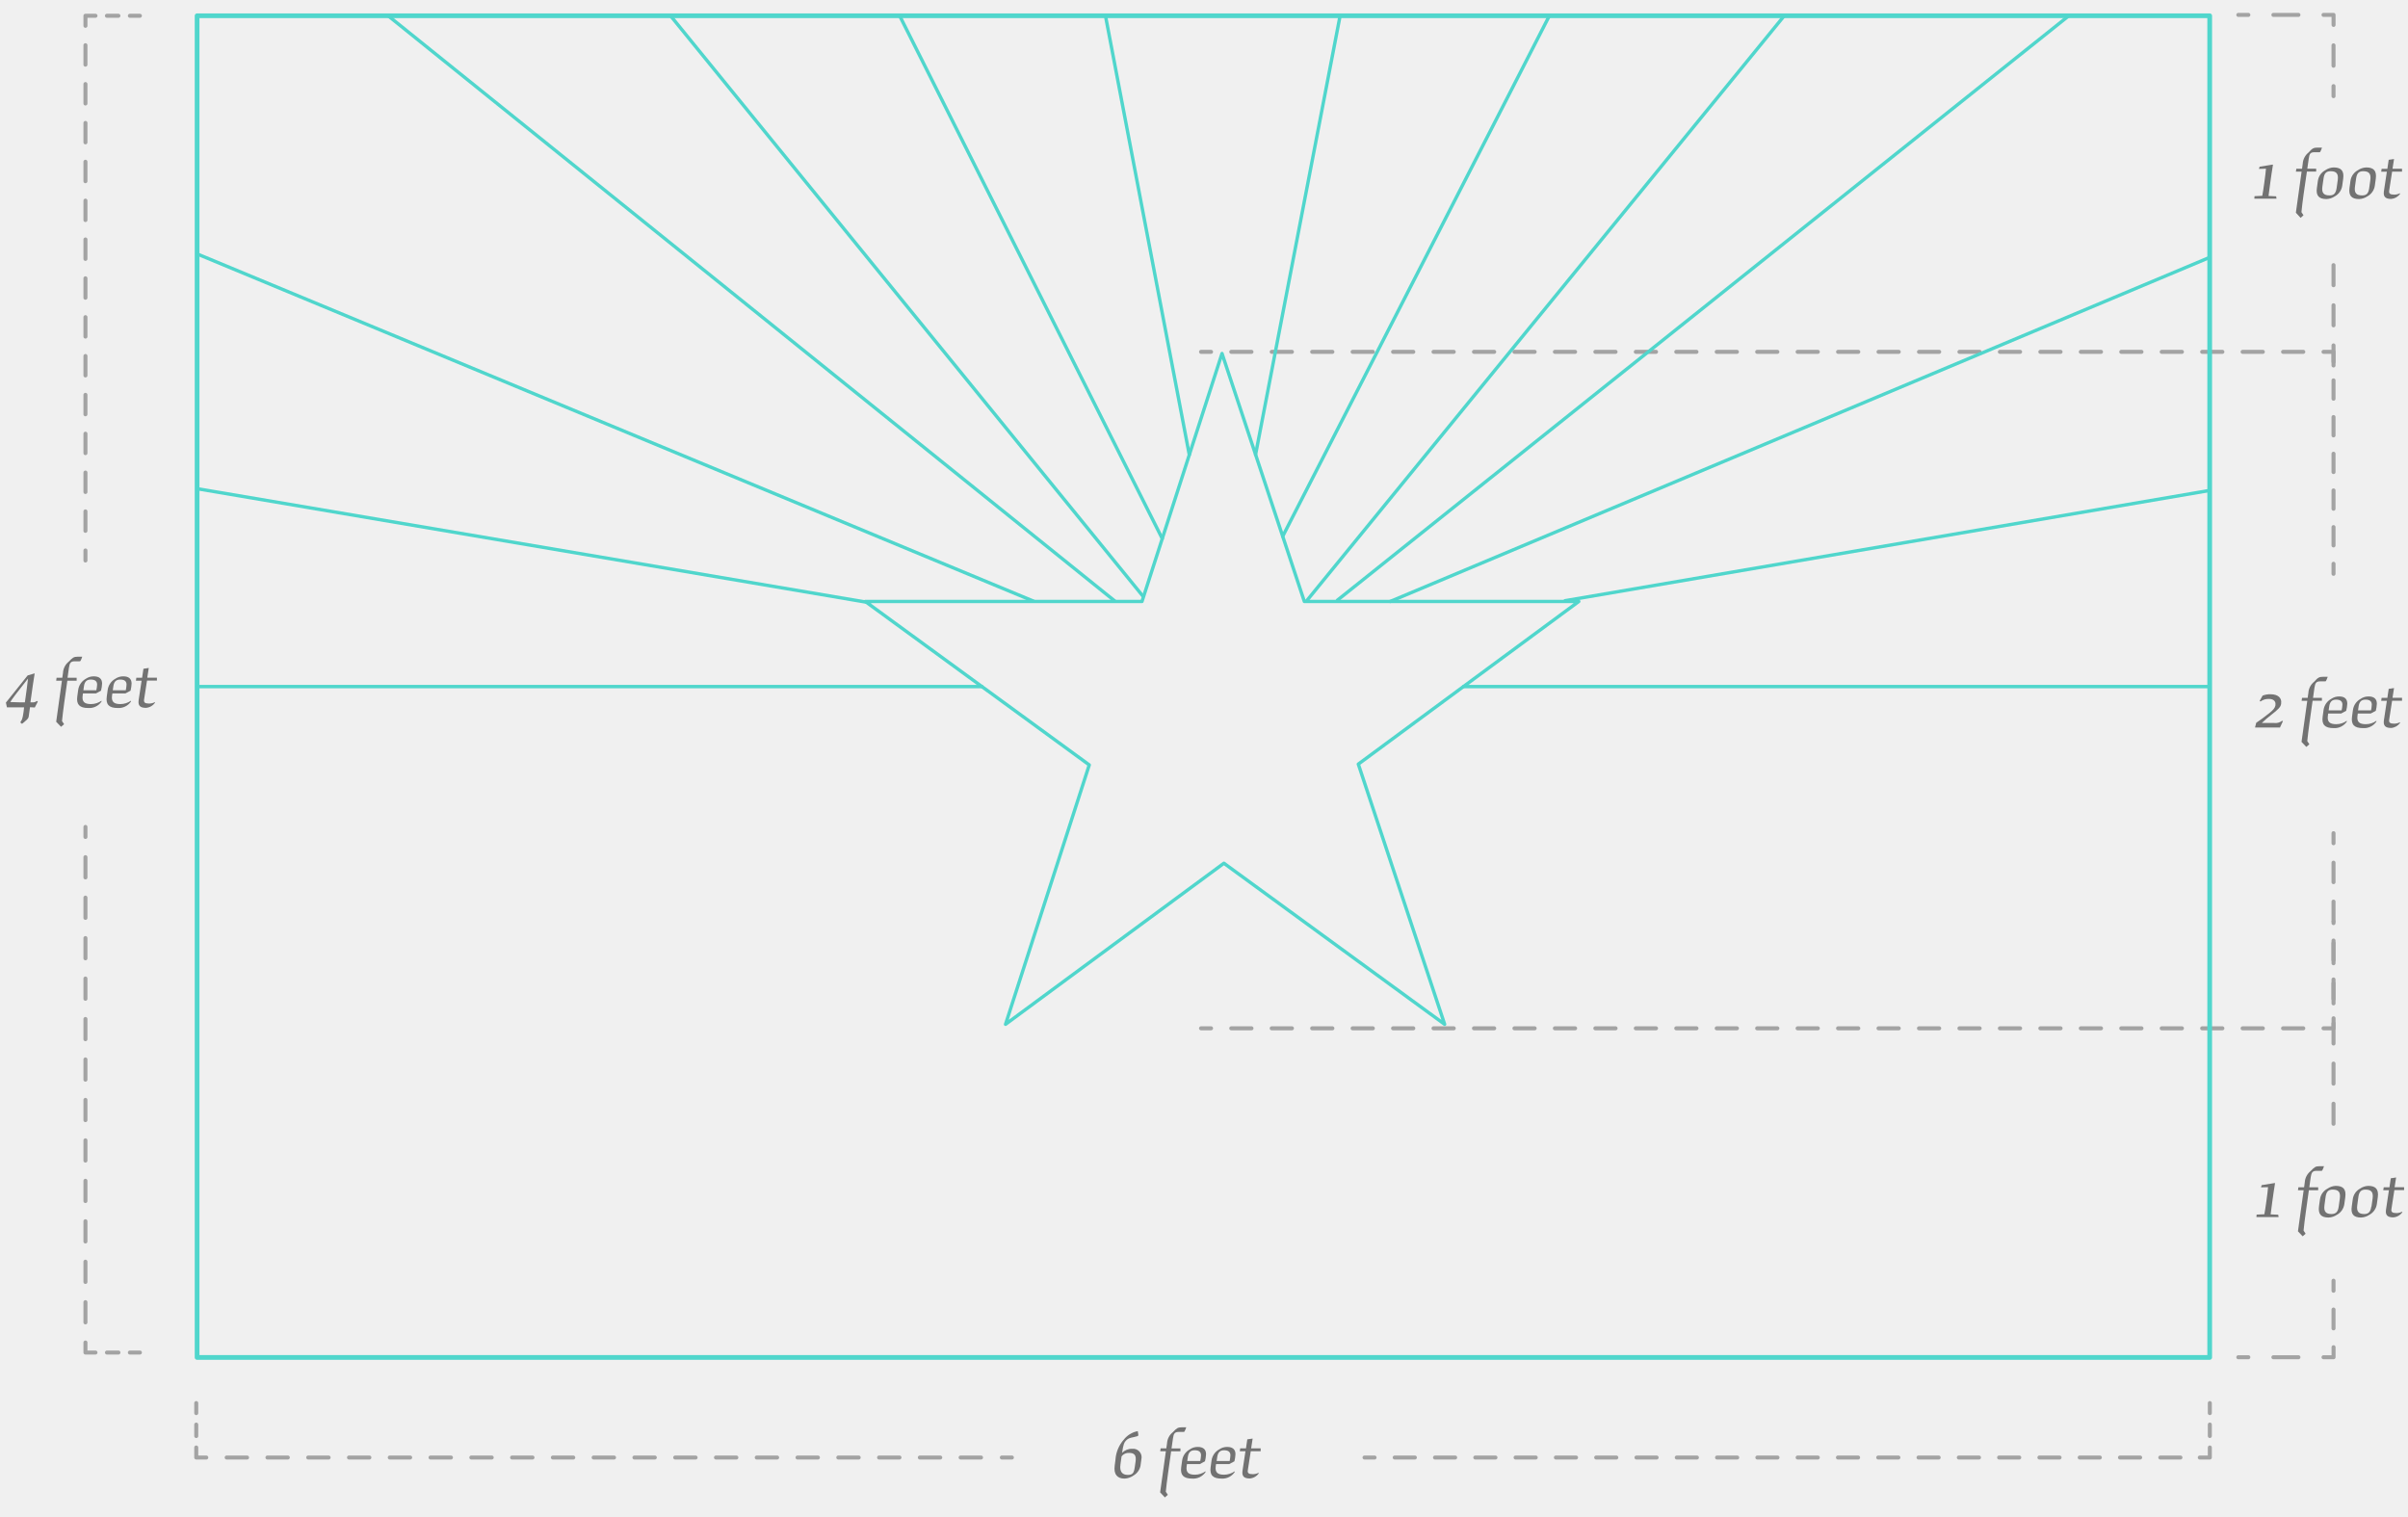
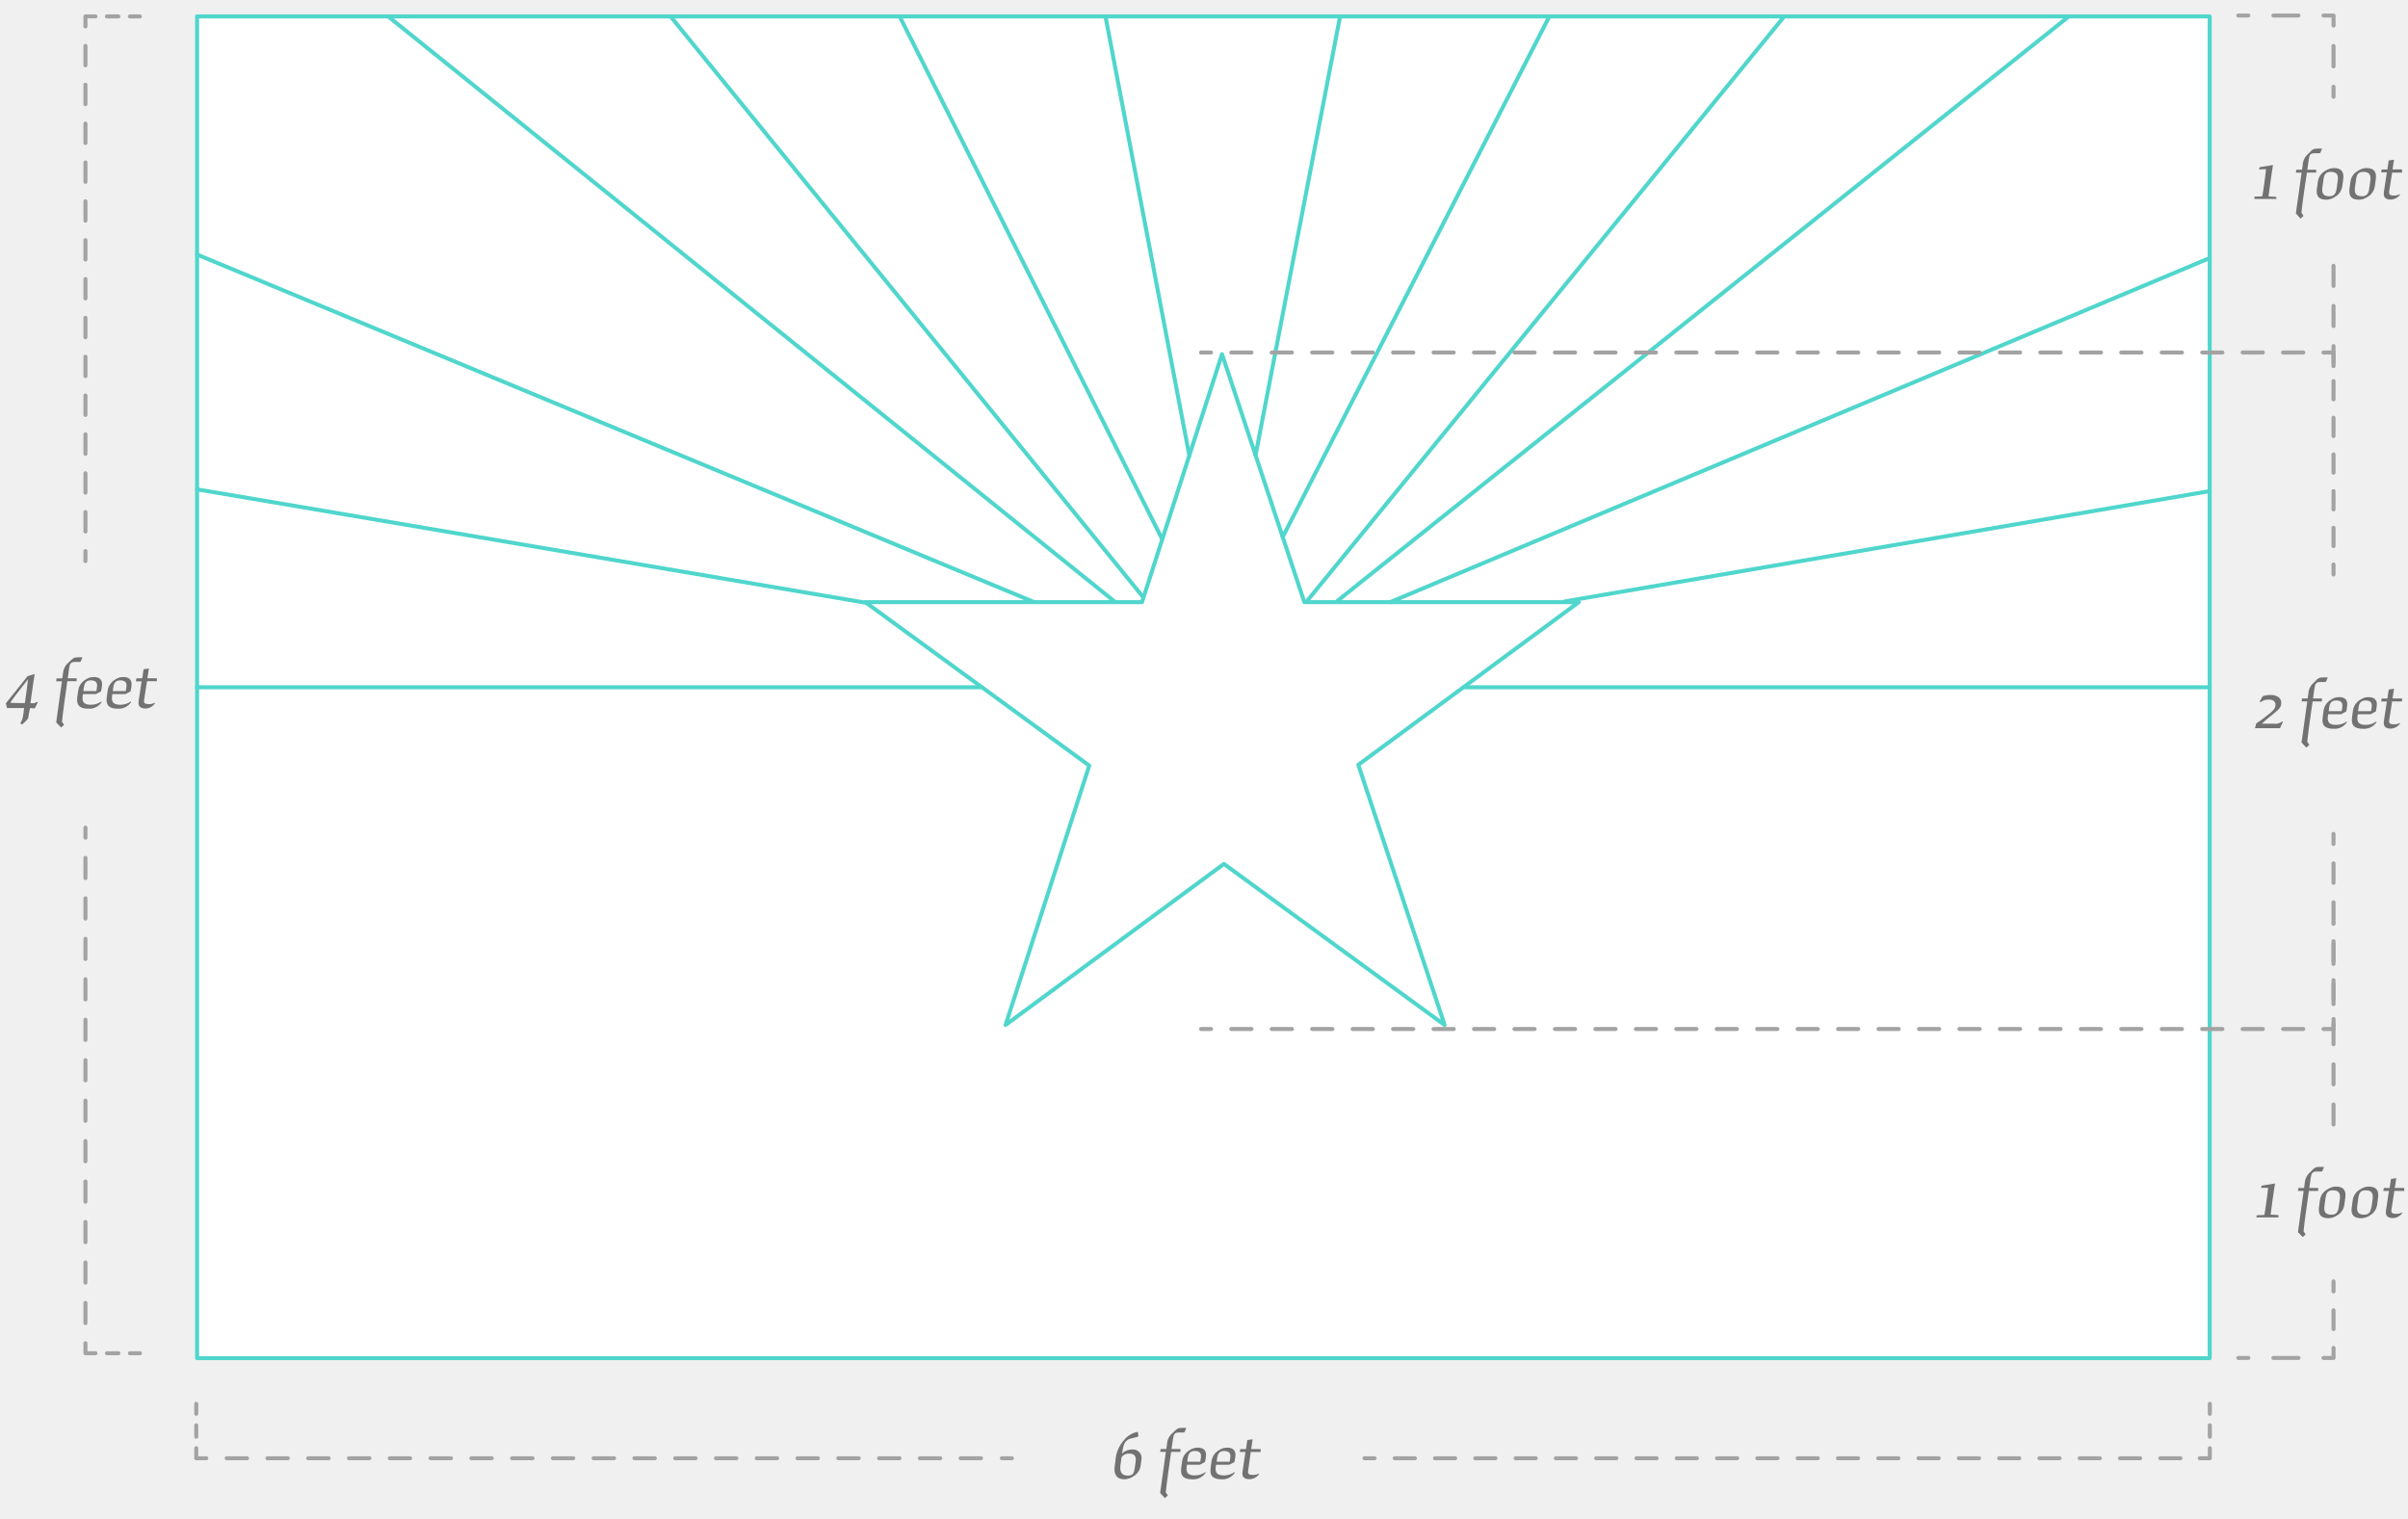
- <svg xmlns="http://www.w3.org/2000/svg" width="600" height="378" viewBox="0 0 600 378">
-   <line x1="21.29" y1="206.05" x2="21.29" y2="208.55" fill="none" stroke="#a3a3a3" stroke-linecap="round" stroke-linejoin="round" />
-   <line x1="21.29" y1="213.59" x2="21.29" y2="332" fill="none" stroke="#a3a3a3" stroke-linecap="round" stroke-linejoin="round" stroke-dasharray="5.04 5.04" />
-   <polyline points="21.29 334.52 21.29 337.02 23.79 337.02" fill="none" stroke="#a3a3a3" stroke-linecap="round" stroke-linejoin="round" />
-   <line x1="26.65" y1="337.02" x2="30.93" y2="337.02" fill="none" stroke="#a3a3a3" stroke-linecap="round" stroke-linejoin="round" stroke-dasharray="2.86 2.86" />
-   <line x1="32.36" y1="337.02" x2="34.86" y2="337.02" fill="none" stroke="#a3a3a3" stroke-linecap="round" stroke-linejoin="round" />
-   <line x1="34.86" y1="3.93" x2="32.36" y2="3.93" fill="none" stroke="#a3a3a3" stroke-linecap="round" stroke-linejoin="round" />
-   <line x1="29.5" y1="3.93" x2="25.22" y2="3.93" fill="none" stroke="#a3a3a3" stroke-linecap="round" stroke-linejoin="round" stroke-dasharray="2.86 2.86" />
-   <polyline points="23.79 3.93 21.29 3.93 21.29 6.43" fill="none" stroke="#a3a3a3" stroke-linecap="round" stroke-linejoin="round" />
-   <line x1="21.29" y1="11.27" x2="21.29" y2="134.73" fill="none" stroke="#a3a3a3" stroke-linecap="round" stroke-linejoin="round" stroke-dasharray="4.84 4.84" />
-   <line x1="21.29" y1="137.16" x2="21.29" y2="139.66" fill="none" stroke="#a3a3a3" stroke-linecap="round" stroke-linejoin="round" />
-   <line x1="340" y1="363.18" x2="342.5" y2="363.18" fill="none" stroke="#a3a3a3" stroke-linecap="round" stroke-linejoin="round" />
-   <line x1="347.52" y1="363.18" x2="545.62" y2="363.18" fill="none" stroke="#a3a3a3" stroke-linecap="round" stroke-linejoin="round" stroke-dasharray="5.02 5.02" />
-   <polyline points="548.12 363.18 550.62 363.18 550.62 360.68" fill="none" stroke="#a3a3a3" stroke-linecap="round" stroke-linejoin="round" />
-   <line x1="550.62" y1="357.82" x2="550.62" y2="353.54" fill="none" stroke="#a3a3a3" stroke-linecap="round" stroke-linejoin="round" stroke-dasharray="2.86 2.86" />
-   <line x1="550.62" y1="352.11" x2="550.62" y2="349.61" fill="none" stroke="#a3a3a3" stroke-linecap="round" stroke-linejoin="round" />
-   <line x1="581.44" y1="23.96" x2="581.44" y2="21.46" fill="none" stroke="#a3a3a3" stroke-linecap="round" stroke-linejoin="round" />
-   <line x1="581.44" y1="16.38" x2="581.44" y2="8.75" fill="none" stroke="#a3a3a3" stroke-linecap="round" stroke-linejoin="round" stroke-dasharray="5.08 5.08" />
-   <polyline points="581.45 6.21 581.45 3.71 578.95 3.71" fill="none" stroke="#a3a3a3" stroke-linecap="round" stroke-linejoin="round" />
-   <line x1="572.7" y1="3.71" x2="563.34" y2="3.71" fill="none" stroke="#a3a3a3" stroke-linecap="round" stroke-linejoin="round" stroke-dasharray="6.24 6.24" />
-   <line x1="560.22" y1="3.71" x2="557.72" y2="3.71" fill="none" stroke="#a3a3a3" stroke-linecap="round" stroke-linejoin="round" />
-   <line x1="581.44" y1="142.98" x2="581.44" y2="140.48" fill="none" stroke="#a3a3a3" stroke-linecap="round" stroke-linejoin="round" />
-   <line x1="581.44" y1="135.91" x2="581.44" y2="92.46" fill="none" stroke="#a3a3a3" stroke-linecap="round" stroke-linejoin="round" stroke-dasharray="4.57 4.57" />
-   <polyline points="581.45 90.17 581.45 87.67 578.95 87.67" fill="none" stroke="#a3a3a3" stroke-linecap="round" stroke-linejoin="round" />
-   <line x1="573.91" y1="87.67" x2="304.28" y2="87.67" fill="none" stroke="#a3a3a3" stroke-linecap="round" stroke-linejoin="round" stroke-dasharray="5.04 5.04" />
-   <line x1="301.76" y1="87.67" x2="299.26" y2="87.67" fill="none" stroke="#a3a3a3" stroke-linecap="round" stroke-linejoin="round" />
-   <line x1="581.44" y1="207.61" x2="581.44" y2="210.11" fill="none" stroke="#a3a3a3" stroke-linecap="round" stroke-linejoin="round" />
-   <line x1="581.44" y1="214.96" x2="581.44" y2="251.31" fill="none" stroke="#a3a3a3" stroke-linecap="round" stroke-linejoin="round" stroke-dasharray="4.85 4.85" />
-   <polyline points="581.45 253.73 581.45 256.23 578.95 256.23" fill="none" stroke="#a3a3a3" stroke-linecap="round" stroke-linejoin="round" />
-   <line x1="573.91" y1="256.23" x2="304.28" y2="256.23" fill="none" stroke="#a3a3a3" stroke-linecap="round" stroke-linejoin="round" stroke-dasharray="5.04 5.04" />
-   <line x1="301.76" y1="256.23" x2="299.26" y2="256.23" fill="none" stroke="#a3a3a3" stroke-linecap="round" stroke-linejoin="round" />
-   <line x1="581.44" y1="319.12" x2="581.44" y2="321.62" fill="none" stroke="#a3a3a3" stroke-linecap="round" stroke-linejoin="round" />
-   <line x1="581.44" y1="326.31" x2="581.44" y2="333.35" fill="none" stroke="#a3a3a3" stroke-linecap="round" stroke-linejoin="round" stroke-dasharray="4.69 4.69" />
-   <polyline points="581.45 335.69 581.45 338.19 578.95 338.19" fill="none" stroke="#a3a3a3" stroke-linecap="round" stroke-linejoin="round" />
-   <line x1="572.7" y1="338.19" x2="563.34" y2="338.19" fill="none" stroke="#a3a3a3" stroke-linecap="round" stroke-linejoin="round" stroke-dasharray="6.24 6.24" />
-   <line x1="560.22" y1="338.19" x2="557.72" y2="338.19" fill="none" stroke="#a3a3a3" stroke-linecap="round" stroke-linejoin="round" />
-   <line x1="48.9" y1="349.61" x2="48.9" y2="352.11" fill="none" stroke="#a3a3a3" stroke-linecap="round" stroke-linejoin="round" />
-   <line x1="48.9" y1="354.97" x2="48.9" y2="359.25" fill="none" stroke="#a3a3a3" stroke-linecap="round" stroke-linejoin="round" stroke-dasharray="2.86 2.86" />
-   <polyline points="48.9 360.68 48.9 363.18 51.4 363.18" fill="none" stroke="#a3a3a3" stroke-linecap="round" stroke-linejoin="round" />
-   <line x1="56.48" y1="363.18" x2="247.09" y2="363.18" fill="none" stroke="#a3a3a3" stroke-linecap="round" stroke-linejoin="round" stroke-dasharray="5.08 5.08" />
-   <line x1="249.63" y1="363.18" x2="252.13" y2="363.18" fill="none" stroke="#a3a3a3" stroke-linecap="round" stroke-linejoin="round" />
-   <path d="M5.48,180.36,5.05,180c.41-.6.57-.8.82-2.6L6,176.26H4.65c-1.07,0-2.25,0-2.92,0l0,0-.26-1.19v0l5.42-6.77,0,0,1.7-.5.05,0c-.16.88-.32,1.91-.44,2.81L7.58,175H8a1.52,1.52,0,0,0,1.19-.34l.23.16-.75,1.47,0,0c-.37,0-.76-.05-1.19-.07l-.23,1.63c-.12.9-.1,1-.51,1.43A12.78,12.78,0,0,1,5.48,180.36ZM6.2,175l.48-3.45c.12-.88.23-1.84.3-2.47-2.81,3.57-4,5.12-4.42,5.85.65,0,1.38.07,2.16.07Z" fill="#727272" />
-   <path d="M15.21,181.1,14,179.85l1.43-10.24H14l.1-.73h1.42l.18-1.25a3.82,3.82,0,0,1,1.45-2.78c.9-.95,1.22-1.22,2.21-1.22h1.13l0,0-.23.62c-.18.46-.25.53-.43.53s-.74,0-1.2,0c-1,0-1.27.39-1.45,1.59l-.35,2.51H19.1v.73H16.78L16,175.14c-.23,1.6-.42,3.29-.55,4.53l.52.78v0Z" fill="#727272" />
-   <path d="M22,176.42c-2.18,0-3-.87-2.75-2.83l.23-1.66a3.78,3.78,0,0,1,1.91-2.8,3.43,3.43,0,0,1,2-.6c1.36,0,2.05.64,2.05,1.8a8.88,8.88,0,0,1-.27,1.77l-1.27.69H20.67l-.07.5c-.23,1.62.5,2.15,2.09,2.15a4.51,4.51,0,0,0,2.61-.84h0v.21A3.68,3.68,0,0,1,22,176.42ZM20.78,172H24a8,8,0,0,0,.2-1.41c0-.83-.5-1.26-1.58-1.26s-1.55.58-1.71,1.7Z" fill="#727272" />
-   <path d="M29.34,176.42c-2.18,0-3-.87-2.74-2.83l.23-1.66a3.75,3.75,0,0,1,1.91-2.8,3.4,3.4,0,0,1,2-.6c1.36,0,2.05.64,2.05,1.8a8.75,8.75,0,0,1-.26,1.77l-1.28.69H28l-.08.5c-.22,1.62.5,2.15,2.09,2.15a4.55,4.55,0,0,0,2.62-.84h0v.21A3.71,3.71,0,0,1,29.34,176.42ZM28.1,172h3.24a8.91,8.91,0,0,0,.19-1.41c0-.83-.49-1.26-1.57-1.26s-1.56.58-1.72,1.7Z" fill="#727272" />
-   <path d="M36.36,176.38c-1.41,0-2-.53-1.82-1.87l.74-4.9H33.87l.1-.73h1.44l.33-2.24,1.33-.2,0,0-.37,2.42H39.1v.73H36.63l-.73,4.72c-.1.71.18,1,1.26,1a3.27,3.27,0,0,0,1.45-.36h0l0,.16A3,3,0,0,1,36.36,176.38Z" fill="#727272" />
-   <path d="M568.06,181.28H561.9l0-.07.28-1.11,0,0c1.06-.72,2.09-1.45,3.25-2.4,1-.78,1.45-1.35,1.54-1.95l0-.12c.12-.9-.51-1.47-1.56-1.47a3.3,3.3,0,0,0-2.17.64l-.2-.16.73-1.31,0,0a5.11,5.11,0,0,1,2-.34c1.84,0,2.82.94,2.62,2.25l0,.12c-.1.8-.65,1.36-2.61,2.88a22.66,22.66,0,0,0-2.2,1.91h3.06a2.64,2.64,0,0,0,2-.56l.19.12-.76,1.63Z" fill="#727272" />
-   <path d="M574.66,186.11l-1.19-1.25,1.43-10.24h-1.41l.11-.73H575l.18-1.25a3.82,3.82,0,0,1,1.45-2.78c.9-1,1.22-1.22,2.21-1.22H580l0,0-.23.61c-.18.46-.25.53-.43.53s-.74,0-1.2,0c-1,0-1.27.39-1.45,1.59l-.35,2.51h2.21v.73h-2.32l-.78,5.53c-.23,1.59-.42,3.29-.55,4.53l.52.78v0Z" fill="#727272" />
-   <path d="M581.47,181.43c-2.18,0-3-.87-2.74-2.83l.23-1.67a3.74,3.74,0,0,1,1.91-2.79,3.4,3.4,0,0,1,2-.6c1.36,0,2,.64,2,1.8a8.88,8.88,0,0,1-.27,1.77l-1.27.69h-3.22l-.07.5c-.23,1.62.5,2.15,2.09,2.15a4.5,4.5,0,0,0,2.62-.85h0v.22A3.68,3.68,0,0,1,581.47,181.43ZM580.23,177h3.23a8,8,0,0,0,.2-1.41c0-.84-.5-1.26-1.57-1.26s-1.56.58-1.72,1.7Z" fill="#727272" />
-   <path d="M588.79,181.43c-2.18,0-3-.87-2.74-2.83l.23-1.67a3.74,3.74,0,0,1,1.91-2.79,3.4,3.4,0,0,1,2-.6c1.36,0,2.05.64,2.05,1.8a8.75,8.75,0,0,1-.26,1.77l-1.28.69h-3.21l-.07.5c-.23,1.62.49,2.15,2.08,2.15a4.48,4.48,0,0,0,2.62-.85h0v.22A3.71,3.71,0,0,1,588.79,181.43ZM587.55,177h3.24a8.91,8.91,0,0,0,.19-1.41c0-.84-.49-1.26-1.57-1.26s-1.56.58-1.72,1.7Z" fill="#727272" />
-   <path d="M595.81,181.39c-1.41,0-2-.53-1.82-1.87l.74-4.9h-1.41l.11-.73h1.43l.33-2.24,1.33-.2,0,0-.38,2.42h2.37v.73h-2.47l-.73,4.72c-.1.71.18,1,1.26,1a3.27,3.27,0,0,0,1.45-.36h0l0,.16A3,3,0,0,1,595.81,181.39Z" fill="#727272" />
-   <path d="M562.28,302.65l1.93-.09c.21-1,.87-5.69.92-6.75l-1.75.05,0,0,.16-.55,3.26-.53.07.05c-.5,3-.92,6.42-1.1,7.76l1.89.09.09.53v.06h-5.52Z" fill="#727272" />
-   <path d="M573.76,308.06l-1.18-1.25L574,296.57h-1.42l.11-.73h1.42l.17-1.25a3.89,3.89,0,0,1,1.45-2.78c.9-.95,1.22-1.22,2.21-1.22h1.13l0,0-.23.62c-.17.46-.24.53-.42.53s-.74,0-1.2,0c-1,0-1.28.39-1.46,1.59l-.35,2.51h2.21v.73h-2.32l-.77,5.53c-.23,1.6-.43,3.29-.55,4.53l.51.78v0Z" fill="#727272" />
-   <path d="M577.83,300.55l.23-1.66a3.55,3.55,0,0,1,1.84-2.69,4,4,0,0,1,2.09-.71c1.91,0,2.65.88,2.38,2.85l-.23,1.66a3.61,3.61,0,0,1-1.84,2.69,4.06,4.06,0,0,1-2.08.69C578.31,303.38,577.56,302.51,577.83,300.55Zm4.9.12.28-2c.23-1.65-.35-2.25-1.77-2.25-1.09,0-1.59.53-1.77,1.81l-.28,2.05c-.23,1.62.35,2.23,1.77,2.23C582.06,302.48,582.55,301.94,582.73,300.67Z" fill="#727272" />
-   <path d="M586,300.55l.23-1.66A3.55,3.55,0,0,1,588,296.2a3.94,3.94,0,0,1,2.09-.71c1.9,0,2.65.88,2.38,2.85l-.23,1.66a3.61,3.61,0,0,1-1.84,2.69,4.06,4.06,0,0,1-2.08.69C586.43,303.38,585.68,302.51,586,300.55Zm4.9.12.28-2c.23-1.65-.35-2.25-1.77-2.25-1.09,0-1.59.53-1.77,1.81l-.28,2.05c-.23,1.62.35,2.23,1.77,2.23C590.18,302.48,590.67,301.94,590.85,300.67Z" fill="#727272" />
-   <path d="M596.33,303.34c-1.41,0-2-.53-1.82-1.87l.74-4.9h-1.41l.11-.73h1.43l.33-2.24,1.33-.2,0,0-.38,2.42h2.37v.73H596.6l-.73,4.72c-.1.71.18,1,1.26,1a3.27,3.27,0,0,0,1.45-.36h0l0,.16A3,3,0,0,1,596.33,303.34Z" fill="#727272" />
-   <path d="M561.76,48.88l1.93-.09c.21-1,.87-5.69.92-6.76l-1.75.06,0,0,.16-.55,3.26-.53.07.06c-.5,3-.92,6.42-1.1,7.76l1.89.09.09.53v.05h-5.52Z" fill="#727272" />
-   <path d="M573.24,54.29,572.06,53l1.43-10.24h-1.42l.11-.72h1.42l.17-1.26A3.85,3.85,0,0,1,575.22,38c.9-1,1.22-1.22,2.21-1.22h1.14v0l-.23.62c-.17.46-.24.53-.42.53s-.74,0-1.2,0c-1.05,0-1.28.38-1.45,1.59l-.36,2.51h2.21v.72h-2.31L574,48.33c-.23,1.59-.43,3.29-.55,4.53l.51.78h0Z" fill="#727272" />
-   <path d="M577.31,46.77l.23-1.66a3.56,3.56,0,0,1,1.84-2.69,4,4,0,0,1,2.09-.7c1.91,0,2.65.88,2.38,2.84l-.23,1.67a3.6,3.6,0,0,1-1.84,2.68,4,4,0,0,1-2.08.69C577.79,49.6,577,48.74,577.31,46.77Zm4.9.13.28-2c.23-1.64-.35-2.24-1.77-2.24-1.09,0-1.59.53-1.76,1.8l-.29,2c-.23,1.63.36,2.23,1.77,2.23C581.54,48.7,582,48.17,582.21,46.9Z" fill="#727272" />
-   <path d="M585.43,46.77l.23-1.66a3.56,3.56,0,0,1,1.84-2.69,4,4,0,0,1,2.09-.7c1.91,0,2.65.88,2.38,2.84l-.23,1.67a3.6,3.6,0,0,1-1.84,2.68,4,4,0,0,1-2.08.69C585.91,49.6,585.16,48.74,585.43,46.77Zm4.9.13.28-2c.23-1.64-.35-2.24-1.77-2.24-1.09,0-1.59.53-1.77,1.8l-.28,2c-.23,1.63.35,2.23,1.77,2.23C589.66,48.7,590.15,48.17,590.33,46.9Z" fill="#727272" />
-   <path d="M595.81,49.57c-1.41,0-2-.53-1.82-1.88l.74-4.9h-1.41l.11-.72h1.43l.33-2.25,1.33-.19,0,0-.38,2.42h2.37v.72h-2.47l-.73,4.73c-.1.7.18,1,1.26,1a3.4,3.4,0,0,0,1.45-.35h0l0,.16A3,3,0,0,1,595.81,49.57Z" fill="#727272" />
-   <path d="M280.22,368.43c-1.8,0-2.77-1-2.47-3.25l.19-1.45a8.32,8.32,0,0,1,2.07-5,5.76,5.76,0,0,1,3.43-2.12l.06,0,.12.78c.05.33,0,.4-.28.49-1,.34-2.07.25-2.82,1.12-.42.49-.61.86-.93,3a3.48,3.48,0,0,1,2.54-1,2.12,2.12,0,0,1,2.27,2.6l-.16,1.17a3.61,3.61,0,0,1-1.77,2.87A4.22,4.22,0,0,1,280.22,368.43Zm.78-.92c1.24,0,1.54-.49,1.75-1.94l.2-1.38c.23-1.59-.32-2.16-1.56-2.16a2.18,2.18,0,0,0-1.93.87l-.28,2C278.93,366.66,279.61,367.51,281,367.51Z" fill="#727272" />
-   <path d="M290.25,373.12l-1.18-1.26,1.43-10.24h-1.41l.1-.72h1.42l.18-1.26a3.82,3.82,0,0,1,1.45-2.78c.9-.95,1.22-1.21,2.21-1.21h1.13l0,0-.23.62c-.18.46-.25.53-.43.53s-.74,0-1.2,0c-1,0-1.28.39-1.45,1.6l-.36,2.51h2.22v.72h-2.32l-.78,5.54c-.23,1.59-.42,3.29-.55,4.53l.51.77v0Z" fill="#727272" />
-   <path d="M297.06,368.43c-2.17,0-3-.87-2.74-2.83l.23-1.66a3.74,3.74,0,0,1,1.91-2.79,3.37,3.37,0,0,1,2-.61c1.36,0,2.05.64,2.05,1.81a9,9,0,0,1-.27,1.77l-1.27.69h-3.22l-.07.49c-.23,1.63.49,2.16,2.09,2.16a4.55,4.55,0,0,0,2.61-.85h0v.21A3.69,3.69,0,0,1,297.06,368.43Zm-1.23-4.38h3.23a8.11,8.11,0,0,0,.2-1.42c0-.83-.5-1.26-1.58-1.26s-1.55.59-1.71,1.7Z" fill="#727272" />
-   <path d="M304.39,368.43c-2.18,0-3-.87-2.74-2.83l.23-1.66a3.74,3.74,0,0,1,1.91-2.79,3.34,3.34,0,0,1,2-.61c1.36,0,2.05.64,2.05,1.81a9.65,9.65,0,0,1-.26,1.77l-1.28.69H303l-.07.49c-.23,1.63.5,2.16,2.09,2.16a4.58,4.58,0,0,0,2.62-.85h0v.21A3.68,3.68,0,0,1,304.39,368.43Zm-1.24-4.38h3.24a9,9,0,0,0,.19-1.42c0-.83-.5-1.26-1.57-1.26s-1.56.59-1.72,1.7Z" fill="#727272" />
-   <path d="M311.41,368.4c-1.41,0-2-.54-1.82-1.88l.74-4.9h-1.41l.1-.72h1.44l.33-2.25,1.33-.19h0l-.37,2.43h2.37v.72h-2.47l-.73,4.72c-.11.71.18,1,1.26,1a3.44,3.44,0,0,0,1.45-.35h0l0,.16A3,3,0,0,1,311.41,368.4Z" fill="#727272" />
-   <line x1="581.44" y1="280.02" x2="581.44" y2="229.69" fill="none" stroke="#a3a3a3" stroke-linecap="round" stroke-linejoin="round" stroke-dasharray="5 5" />
-   <line x1="581.44" y1="91.07" x2="581.44" y2="63.33" fill="none" stroke="#a3a3a3" stroke-linecap="round" stroke-linejoin="round" stroke-dasharray="5 5" />
-   <rect x="49.11" y="3.93" width="501.48" height="334.31" stroke-width="1.18" stroke="#50d6cc" stroke-linecap="round" stroke-linejoin="round" fill="none" />
-   <line x1="49.11" y1="121.77" x2="216.66" y2="150.18" fill="none" stroke="#50d6cc" stroke-linecap="round" stroke-linejoin="round" stroke-width="0.84" />
-   <line x1="244.66" y1="171.08" x2="49.11" y2="171.08" fill="none" stroke="#50d6cc" stroke-linecap="round" stroke-linejoin="round" stroke-width="0.84" />
-   <line x1="49.11" y1="63.27" x2="257.55" y2="149.81" fill="none" stroke="#50d6cc" stroke-linecap="round" stroke-linejoin="round" stroke-width="0.84" />
-   <line x1="277.77" y1="149.76" x2="96.71" y2="3.93" fill="none" stroke="#50d6cc" stroke-linecap="round" stroke-linejoin="round" stroke-width="0.84" />
-   <line x1="167.08" y1="3.93" x2="284.74" y2="148.5" fill="none" stroke="#50d6cc" stroke-linecap="round" stroke-linejoin="round" stroke-width="0.84" />
-   <line x1="289.6" y1="134.22" x2="224.17" y2="3.93" fill="none" stroke="#50d6cc" stroke-linecap="round" stroke-linejoin="round" stroke-width="0.84" />
-   <line x1="333.91" y1="3.93" x2="312.85" y2="113.27" fill="none" stroke="#50d6cc" stroke-linecap="round" stroke-linejoin="round" stroke-width="0.84" />
-   <line x1="296.34" y1="113.34" x2="275.45" y2="3.93" fill="none" stroke="#50d6cc" stroke-linecap="round" stroke-linejoin="round" stroke-width="0.84" />
-   <line x1="550.58" y1="64.14" x2="346.4" y2="149.87" fill="none" stroke="#50d6cc" stroke-linecap="round" stroke-linejoin="round" stroke-width="0.84" />
-   <line x1="333.25" y1="149.55" x2="515.49" y2="3.93" fill="none" stroke="#50d6cc" stroke-linecap="round" stroke-linejoin="round" stroke-width="0.84" />
-   <line x1="550.58" y1="122.21" x2="389.98" y2="149.68" fill="none" stroke="#50d6cc" stroke-linecap="round" stroke-linejoin="round" stroke-width="0.84" />
-   <line x1="364.64" y1="171.08" x2="550.58" y2="171.08" fill="none" stroke="#50d6cc" stroke-linecap="round" stroke-linejoin="round" stroke-width="0.84" />
-   <line x1="386.05" y1="3.93" x2="319.61" y2="133.64" fill="none" stroke="#50d6cc" stroke-linecap="round" stroke-linejoin="round" stroke-width="0.84" />
-   <line x1="325.54" y1="149.76" x2="444.58" y2="3.93" fill="none" stroke="#50d6cc" stroke-linecap="round" stroke-linejoin="round" stroke-width="0.84" />
-   <polygon points="338.45 190.4 393.39 149.87 325 149.87 304.49 88.08 284.55 149.87 215.6 149.87 271.41 190.6 250.55 255.23 304.96 215.1 359.96 255.23 338.45 190.4" fill="none" stroke="#50d6cc" stroke-linecap="round" stroke-linejoin="round" stroke-width="0.84" />
+ <svg xmlns="http://www.w3.org/2000/svg" width="600" height="378.32" viewBox="0 0 600 378.32">
+   <rect x="49.11" y="4.09" width="501.48" height="334.31" fill="#fff" stroke="#50d6cc" stroke-linecap="round" stroke-linejoin="round" />
+   <line x1="49.11" y1="121.93" x2="216.66" y2="150.34" fill="none" stroke="#50d6cc" stroke-linecap="round" stroke-linejoin="round" />
+   <line x1="244.66" y1="171.24" x2="49.11" y2="171.24" fill="none" stroke="#50d6cc" stroke-linecap="round" stroke-linejoin="round" />
+   <line x1="49.11" y1="63.43" x2="257.55" y2="149.97" fill="none" stroke="#50d6cc" stroke-linecap="round" stroke-linejoin="round" />
+   <line x1="277.77" y1="149.92" x2="96.71" y2="4.09" fill="none" stroke="#50d6cc" stroke-linecap="round" stroke-linejoin="round" />
+   <line x1="167.08" y1="4.09" x2="284.74" y2="148.66" fill="none" stroke="#50d6cc" stroke-linecap="round" stroke-linejoin="round" />
+   <line x1="289.6" y1="134.38" x2="224.17" y2="4.09" fill="none" stroke="#50d6cc" stroke-linecap="round" stroke-linejoin="round" />
+   <line x1="333.91" y1="4.09" x2="312.85" y2="113.43" fill="none" stroke="#50d6cc" stroke-linecap="round" stroke-linejoin="round" />
+   <line x1="296.34" y1="113.5" x2="275.45" y2="4.09" fill="none" stroke="#50d6cc" stroke-linecap="round" stroke-linejoin="round" />
+   <line x1="550.58" y1="64.3" x2="346.4" y2="150.03" fill="none" stroke="#50d6cc" stroke-linecap="round" stroke-linejoin="round" />
+   <line x1="333.25" y1="149.71" x2="515.49" y2="4.09" fill="none" stroke="#50d6cc" stroke-linecap="round" stroke-linejoin="round" />
+   <line x1="550.58" y1="122.37" x2="389.98" y2="149.84" fill="none" stroke="#50d6cc" stroke-linecap="round" stroke-linejoin="round" />
+   <line x1="364.64" y1="171.24" x2="550.58" y2="171.24" fill="none" stroke="#50d6cc" stroke-linecap="round" stroke-linejoin="round" />
+   <line x1="386.05" y1="4.09" x2="319.61" y2="133.8" fill="none" stroke="#50d6cc" stroke-linecap="round" stroke-linejoin="round" />
+   <line x1="325.54" y1="149.92" x2="444.58" y2="4.09" fill="none" stroke="#50d6cc" stroke-linecap="round" stroke-linejoin="round" />
+   <polygon points="338.45 190.56 393.39 150.03 325 150.03 304.49 88.24 284.55 150.03 215.6 150.03 271.41 190.76 250.55 255.39 304.96 215.26 359.96 255.39 338.45 190.56" fill="none" stroke="#50d6cc" stroke-linecap="round" stroke-linejoin="round" />
+   <line x1="21.29" y1="206.21" x2="21.29" y2="208.71" fill="none" stroke="#a3a3a3" stroke-linecap="round" stroke-linejoin="round" />
+   <line x1="21.29" y1="213.75" x2="21.29" y2="332.16" fill="none" stroke="#a3a3a3" stroke-linecap="round" stroke-linejoin="round" stroke-dasharray="5.04 5.04" />
+   <polyline points="21.29 334.68 21.29 337.18 23.79 337.18" fill="none" stroke="#a3a3a3" stroke-linecap="round" stroke-linejoin="round" />
+   <line x1="26.65" y1="337.18" x2="30.93" y2="337.18" fill="none" stroke="#a3a3a3" stroke-linecap="round" stroke-linejoin="round" stroke-dasharray="2.86 2.86" />
+   <line x1="32.36" y1="337.18" x2="34.86" y2="337.18" fill="none" stroke="#a3a3a3" stroke-linecap="round" stroke-linejoin="round" />
+   <line x1="34.86" y1="4.09" x2="32.36" y2="4.09" fill="none" stroke="#a3a3a3" stroke-linecap="round" stroke-linejoin="round" />
+   <line x1="29.5" y1="4.09" x2="25.22" y2="4.09" fill="none" stroke="#a3a3a3" stroke-linecap="round" stroke-linejoin="round" stroke-dasharray="2.86 2.86" />
+   <polyline points="23.79 4.08 21.29 4.08 21.29 6.58" fill="none" stroke="#a3a3a3" stroke-linecap="round" stroke-linejoin="round" />
+   <line x1="21.29" y1="11.43" x2="21.29" y2="134.89" fill="none" stroke="#a3a3a3" stroke-linecap="round" stroke-linejoin="round" stroke-dasharray="4.84 4.84" />
+   <line x1="21.29" y1="137.31" x2="21.29" y2="139.81" fill="none" stroke="#a3a3a3" stroke-linecap="round" stroke-linejoin="round" />
+   <line x1="340" y1="363.34" x2="342.5" y2="363.34" fill="none" stroke="#a3a3a3" stroke-linecap="round" stroke-linejoin="round" />
+   <line x1="347.52" y1="363.34" x2="545.62" y2="363.34" fill="none" stroke="#a3a3a3" stroke-linecap="round" stroke-linejoin="round" stroke-dasharray="5.02 5.02" />
+   <polyline points="548.12 363.34 550.62 363.34 550.62 360.84" fill="none" stroke="#a3a3a3" stroke-linecap="round" stroke-linejoin="round" />
+   <line x1="550.62" y1="357.98" x2="550.62" y2="353.7" fill="none" stroke="#a3a3a3" stroke-linecap="round" stroke-linejoin="round" stroke-dasharray="2.86 2.86" />
+   <line x1="550.62" y1="352.27" x2="550.62" y2="349.77" fill="none" stroke="#a3a3a3" stroke-linecap="round" stroke-linejoin="round" />
+   <line x1="581.44" y1="24.12" x2="581.44" y2="21.62" fill="none" stroke="#a3a3a3" stroke-linecap="round" stroke-linejoin="round" />
+   <line x1="581.44" y1="16.54" x2="581.44" y2="8.91" fill="none" stroke="#a3a3a3" stroke-linecap="round" stroke-linejoin="round" stroke-dasharray="5.08 5.08" />
+   <polyline points="581.45 6.37 581.45 3.87 578.95 3.87" fill="none" stroke="#a3a3a3" stroke-linecap="round" stroke-linejoin="round" />
+   <line x1="572.7" y1="3.87" x2="563.34" y2="3.87" fill="none" stroke="#a3a3a3" stroke-linecap="round" stroke-linejoin="round" stroke-dasharray="6.24 6.24" />
+   <line x1="560.22" y1="3.87" x2="557.72" y2="3.87" fill="none" stroke="#a3a3a3" stroke-linecap="round" stroke-linejoin="round" />
+   <line x1="581.44" y1="143.14" x2="581.44" y2="140.64" fill="none" stroke="#a3a3a3" stroke-linecap="round" stroke-linejoin="round" />
+   <line x1="581.44" y1="136.07" x2="581.44" y2="92.62" fill="none" stroke="#a3a3a3" stroke-linecap="round" stroke-linejoin="round" stroke-dasharray="4.57 4.57" />
+   <polyline points="581.45 90.33 581.45 87.83 578.95 87.83" fill="none" stroke="#a3a3a3" stroke-linecap="round" stroke-linejoin="round" />
+   <line x1="573.91" y1="87.83" x2="304.28" y2="87.83" fill="none" stroke="#a3a3a3" stroke-linecap="round" stroke-linejoin="round" stroke-dasharray="5.04 5.04" />
+   <line x1="301.76" y1="87.83" x2="299.26" y2="87.83" fill="none" stroke="#a3a3a3" stroke-linecap="round" stroke-linejoin="round" />
+   <line x1="581.44" y1="207.77" x2="581.44" y2="210.27" fill="none" stroke="#a3a3a3" stroke-linecap="round" stroke-linejoin="round" />
+   <line x1="581.44" y1="215.12" x2="581.44" y2="251.47" fill="none" stroke="#a3a3a3" stroke-linecap="round" stroke-linejoin="round" stroke-dasharray="4.85 4.85" />
+   <polyline points="581.45 253.89 581.45 256.39 578.95 256.39" fill="none" stroke="#a3a3a3" stroke-linecap="round" stroke-linejoin="round" />
+   <line x1="573.91" y1="256.39" x2="304.28" y2="256.39" fill="none" stroke="#a3a3a3" stroke-linecap="round" stroke-linejoin="round" stroke-dasharray="5.04 5.04" />
+   <line x1="301.76" y1="256.39" x2="299.26" y2="256.39" fill="none" stroke="#a3a3a3" stroke-linecap="round" stroke-linejoin="round" />
+   <line x1="581.44" y1="319.28" x2="581.44" y2="321.78" fill="none" stroke="#a3a3a3" stroke-linecap="round" stroke-linejoin="round" />
+   <line x1="581.44" y1="326.47" x2="581.44" y2="333.51" fill="none" stroke="#a3a3a3" stroke-linecap="round" stroke-linejoin="round" stroke-dasharray="4.69 4.69" />
+   <polyline points="581.45 335.85 581.45 338.35 578.95 338.35" fill="none" stroke="#a3a3a3" stroke-linecap="round" stroke-linejoin="round" />
+   <line x1="572.7" y1="338.35" x2="563.34" y2="338.35" fill="none" stroke="#a3a3a3" stroke-linecap="round" stroke-linejoin="round" stroke-dasharray="6.24 6.24" />
+   <line x1="560.22" y1="338.35" x2="557.72" y2="338.35" fill="none" stroke="#a3a3a3" stroke-linecap="round" stroke-linejoin="round" />
+   <line x1="48.9" y1="349.77" x2="48.9" y2="352.27" fill="none" stroke="#a3a3a3" stroke-linecap="round" stroke-linejoin="round" />
+   <line x1="48.9" y1="355.13" x2="48.9" y2="359.41" fill="none" stroke="#a3a3a3" stroke-linecap="round" stroke-linejoin="round" stroke-dasharray="2.86 2.86" />
+   <polyline points="48.9 360.84 48.9 363.34 51.4 363.34" fill="none" stroke="#a3a3a3" stroke-linecap="round" stroke-linejoin="round" />
+   <line x1="56.48" y1="363.34" x2="247.09" y2="363.34" fill="none" stroke="#a3a3a3" stroke-linecap="round" stroke-linejoin="round" stroke-dasharray="5.08 5.08" />
+   <line x1="249.63" y1="363.34" x2="252.13" y2="363.34" fill="none" stroke="#a3a3a3" stroke-linecap="round" stroke-linejoin="round" />
+   <path d="M5.48,180.52l-.43-.35c.41-.6.57-.8.82-2.6L6,176.42H4.65c-1.07,0-2.25,0-2.92,0l0,0-.26-1.19v0l5.42-6.77,0,0,1.7-.5.05,0c-.16.88-.32,1.91-.44,2.81l-.62,4.44H8a1.52,1.52,0,0,0,1.19-.34l.23.16-.75,1.47,0,0c-.37,0-.76-.05-1.19-.07L7.17,178c-.12.91-.1,1-.51,1.44A12.78,12.78,0,0,1,5.48,180.52Zm.72-5.34.48-3.45c.12-.88.23-1.84.3-2.47-2.81,3.57-4,5.12-4.42,5.85.65,0,1.38.07,2.16.07Z" fill="#727272" />
+   <path d="M15.21,181.26,14,180l1.43-10.24H14l.1-.73h1.42l.18-1.25A3.82,3.82,0,0,1,17.19,165c.9-.95,1.22-1.22,2.21-1.22h1.13l0,0-.23.62c-.18.46-.25.53-.43.53s-.74,0-1.2,0c-1,0-1.27.39-1.45,1.59L16.89,169H19.1v.73H16.78L16,175.3c-.23,1.6-.42,3.29-.55,4.53l.52.78v0Z" fill="#727272" />
+   <path d="M22,176.58c-2.18,0-3-.87-2.75-2.83l.23-1.67a3.78,3.78,0,0,1,1.91-2.79,3.43,3.43,0,0,1,2-.6c1.36,0,2.05.64,2.05,1.8a8.88,8.88,0,0,1-.27,1.77l-1.27.69H20.67l-.07.5c-.23,1.62.5,2.15,2.09,2.15a4.51,4.51,0,0,0,2.61-.84h0V175A3.68,3.68,0,0,1,22,176.58Zm-1.24-4.39H24a8,8,0,0,0,.2-1.41c0-.83-.5-1.26-1.58-1.26s-1.55.58-1.71,1.7Z" fill="#727272" />
+   <path d="M29.34,176.58c-2.18,0-3-.87-2.74-2.83l.23-1.67a3.75,3.75,0,0,1,1.91-2.79,3.4,3.4,0,0,1,2-.6c1.36,0,2.05.64,2.05,1.8a8.75,8.75,0,0,1-.26,1.77l-1.28.69H28l-.08.5c-.22,1.62.5,2.15,2.09,2.15a4.55,4.55,0,0,0,2.62-.84h0V175A3.71,3.71,0,0,1,29.34,176.58Zm-1.24-4.39h3.24a8.91,8.91,0,0,0,.19-1.41c0-.83-.49-1.26-1.57-1.26s-1.56.58-1.72,1.7Z" fill="#727272" />
+   <path d="M36.36,176.54c-1.41,0-2-.53-1.82-1.87l.74-4.9H33.87L34,169h1.44l.33-2.24,1.33-.2,0,0L36.73,169H39.1v.73H36.63l-.73,4.72c-.1.71.18,1,1.26,1a3.27,3.27,0,0,0,1.45-.36h0l0,.16A3,3,0,0,1,36.36,176.54Z" fill="#727272" />
+   <path d="M568.06,181.44H561.9l0-.07.28-1.11,0,0c1.06-.72,2.09-1.45,3.25-2.4,1-.78,1.45-1.35,1.54-1.95l0-.12c.12-.9-.51-1.47-1.56-1.47a3.3,3.3,0,0,0-2.17.64l-.2-.16.73-1.31,0,0a5.33,5.33,0,0,1,2-.33c1.84,0,2.82.94,2.62,2.25l0,.12c-.1.8-.65,1.36-2.61,2.88a22.66,22.66,0,0,0-2.2,1.91h3.06a2.64,2.64,0,0,0,2-.56l.19.12-.76,1.63Z" fill="#727272" />
+   <path d="M574.66,186.27,573.47,185l1.43-10.24h-1.41l.11-.73H575l.18-1.25a3.82,3.82,0,0,1,1.45-2.78c.9-1,1.22-1.22,2.21-1.22H580l0,0-.23.62c-.18.46-.25.53-.43.53s-.74,0-1.2,0c-1,0-1.27.39-1.45,1.59l-.35,2.51h2.21v.73h-2.32l-.78,5.53c-.23,1.59-.42,3.29-.55,4.53l.52.78v0Z" fill="#727272" />
+   <path d="M581.47,181.59c-2.18,0-3-.87-2.74-2.83l.23-1.67a3.74,3.74,0,0,1,1.91-2.79,3.4,3.4,0,0,1,2-.6c1.36,0,2,.63,2,1.8a8.88,8.88,0,0,1-.27,1.77l-1.27.69h-3.22l-.07.5c-.23,1.62.5,2.15,2.09,2.15a4.5,4.5,0,0,0,2.62-.85h0V180A3.68,3.68,0,0,1,581.47,181.59Zm-1.24-4.39h3.23a8,8,0,0,0,.2-1.41c0-.84-.5-1.26-1.57-1.26s-1.56.58-1.72,1.7Z" fill="#727272" />
+   <path d="M588.79,181.59c-2.18,0-3-.87-2.74-2.83l.23-1.67a3.74,3.74,0,0,1,1.91-2.79,3.4,3.4,0,0,1,2-.6c1.36,0,2.05.63,2.05,1.8a8.75,8.75,0,0,1-.26,1.77l-1.28.69h-3.21l-.07.5c-.23,1.62.49,2.15,2.08,2.15a4.48,4.48,0,0,0,2.62-.85h0V180A3.71,3.71,0,0,1,588.79,181.59Zm-1.24-4.39h3.24a8.91,8.91,0,0,0,.19-1.41c0-.84-.49-1.26-1.57-1.26s-1.56.58-1.72,1.7Z" fill="#727272" />
+   <path d="M595.81,181.55c-1.41,0-2-.53-1.82-1.87l.74-4.9h-1.41l.11-.73h1.43l.33-2.24,1.33-.2,0,0-.38,2.42h2.37v.73h-2.47l-.73,4.72c-.1.71.18,1,1.26,1a3.27,3.27,0,0,0,1.45-.36h0l0,.16A3,3,0,0,1,595.81,181.55Z" fill="#727272" />
+   <path d="M562.28,302.81l1.93-.09c.21-1,.87-5.69.92-6.75l-1.75,0,0,0,.16-.55,3.26-.53.07,0c-.5,3-.92,6.42-1.1,7.76l1.89.09.09.53v.06h-5.52Z" fill="#727272" />
+   <path d="M573.76,308.22,572.58,307,574,296.73h-1.42l.11-.73h1.42l.17-1.25a3.89,3.89,0,0,1,1.45-2.78c.9-1,1.22-1.22,2.21-1.22h1.13l0,0-.23.62c-.17.46-.24.53-.42.53s-.74,0-1.2,0c-1,0-1.28.39-1.46,1.59l-.35,2.51h2.21v.73h-2.32l-.77,5.53c-.23,1.6-.43,3.29-.55,4.53l.51.78v0Z" fill="#727272" />
+   <path d="M577.83,300.71l.23-1.67a3.55,3.55,0,0,1,1.84-2.68,4,4,0,0,1,2.09-.71c1.91,0,2.65.88,2.38,2.85l-.23,1.66a3.61,3.61,0,0,1-1.84,2.69,4.06,4.06,0,0,1-2.08.69C578.31,303.54,577.56,302.67,577.83,300.71Zm4.9.12.28-2c.23-1.65-.35-2.25-1.77-2.25-1.09,0-1.59.53-1.77,1.81l-.28,2.05c-.23,1.62.35,2.22,1.77,2.22C582.06,302.63,582.55,302.1,582.73,300.83Z" fill="#727272" />
+   <path d="M586,300.71l.23-1.67a3.55,3.55,0,0,1,1.84-2.68,3.94,3.94,0,0,1,2.09-.71c1.9,0,2.65.88,2.38,2.85l-.23,1.66a3.61,3.61,0,0,1-1.84,2.69,4.06,4.06,0,0,1-2.08.69C586.43,303.54,585.68,302.67,586,300.71Zm4.9.12.28-2c.23-1.65-.35-2.25-1.77-2.25-1.09,0-1.59.53-1.77,1.81l-.28,2.05c-.23,1.62.35,2.22,1.77,2.22C590.18,302.63,590.67,302.1,590.85,300.83Z" fill="#727272" />
+   <path d="M596.33,303.5c-1.41,0-2-.53-1.82-1.87l.74-4.9h-1.41L594,296h1.43l.33-2.24,1.33-.2,0,0L596.7,296h2.37v.73H596.6l-.73,4.72c-.1.71.18,1,1.26,1a3.27,3.27,0,0,0,1.45-.36h0l0,.16A3,3,0,0,1,596.33,303.5Z" fill="#727272" />
+   <path d="M561.76,49l1.93-.09c.21-1,.87-5.7.92-6.76l-1.75.06,0,0,.16-.55,3.26-.53.07.06c-.5,3-.92,6.42-1.1,7.76l1.89.09.09.53v0h-5.52Z" fill="#727272" />
+   <path d="M573.24,54.45l-1.18-1.26L573.49,43h-1.42l.11-.72h1.42l.17-1.26a3.85,3.85,0,0,1,1.45-2.77c.9-1,1.22-1.22,2.21-1.22h1.14v0l-.23.62c-.17.46-.24.53-.42.53s-.74,0-1.2,0c-1.05,0-1.28.38-1.45,1.59l-.36,2.51h2.21V43h-2.31L574,48.49c-.23,1.59-.43,3.29-.55,4.53l.51.77v0Z" fill="#727272" />
+   <path d="M577.31,46.93l.23-1.66a3.56,3.56,0,0,1,1.84-2.69,4.06,4.06,0,0,1,2.09-.71c1.91,0,2.65.89,2.38,2.85l-.23,1.66a3.6,3.6,0,0,1-1.84,2.69,4,4,0,0,1-2.08.69C577.79,49.76,577,48.9,577.31,46.93Zm4.9.13.28-2c.23-1.64-.35-2.24-1.77-2.24-1.09,0-1.59.53-1.76,1.8l-.29,2.05c-.23,1.63.36,2.23,1.77,2.23C581.54,48.86,582,48.33,582.21,47.06Z" fill="#727272" />
+   <path d="M585.43,46.93l.23-1.66a3.56,3.56,0,0,1,1.84-2.69,4.06,4.06,0,0,1,2.09-.71c1.91,0,2.65.89,2.38,2.85l-.23,1.66a3.6,3.6,0,0,1-1.84,2.69,4,4,0,0,1-2.08.69C585.91,49.76,585.16,48.9,585.43,46.93Zm4.9.13.28-2c.23-1.64-.35-2.24-1.77-2.24-1.09,0-1.59.53-1.77,1.8l-.28,2.05c-.23,1.63.35,2.23,1.77,2.23C589.66,48.86,590.15,48.33,590.33,47.06Z" fill="#727272" />
+   <path d="M595.81,49.73c-1.41,0-2-.53-1.82-1.88l.74-4.9h-1.41l.11-.72h1.43l.33-2.25,1.33-.19,0,0-.38,2.42h2.37V43h-2.47l-.73,4.73c-.1.7.18,1,1.26,1a3.4,3.4,0,0,0,1.45-.35h0l0,.16A3,3,0,0,1,595.81,49.73Z" fill="#727272" />
+   <path d="M280.22,368.59c-1.8,0-2.77-1-2.47-3.25l.19-1.45a8.32,8.32,0,0,1,2.07-5,5.76,5.76,0,0,1,3.43-2.12l.06,0,.12.78c.05.33,0,.4-.28.49-1,.34-2.07.25-2.82,1.12-.42.49-.61.86-.93,3a3.48,3.48,0,0,1,2.54-1,2.12,2.12,0,0,1,2.27,2.6l-.16,1.17a3.61,3.61,0,0,1-1.77,2.87A4.22,4.22,0,0,1,280.22,368.59Zm.78-.92c1.24,0,1.54-.49,1.75-1.94l.2-1.38c.23-1.6-.32-2.16-1.56-2.16a2.18,2.18,0,0,0-1.93.87l-.28,2C278.93,366.82,279.61,367.67,281,367.67Z" fill="#727272" />
+   <path d="M290.25,373.28,289.07,372l1.43-10.24h-1.41l.1-.72h1.42l.18-1.26a3.82,3.82,0,0,1,1.45-2.78c.9-.95,1.22-1.22,2.21-1.22h1.13l0,0-.23.62c-.18.46-.25.53-.43.53s-.74,0-1.2,0c-1,0-1.28.39-1.45,1.6l-.36,2.51h2.22v.72h-2.32l-.78,5.54c-.23,1.59-.42,3.29-.55,4.52l.51.78v0Z" fill="#727272" />
+   <path d="M297.06,368.59c-2.17,0-3-.87-2.74-2.83l.23-1.66a3.77,3.77,0,0,1,1.91-2.8,3.43,3.43,0,0,1,2-.6c1.36,0,2.05.64,2.05,1.81a9,9,0,0,1-.27,1.77l-1.27.68h-3.22l-.07.5c-.23,1.63.49,2.16,2.09,2.16a4.55,4.55,0,0,0,2.61-.85h0V367A3.69,3.69,0,0,1,297.06,368.59Zm-1.23-4.39h3.23a7.89,7.89,0,0,0,.2-1.41c0-.83-.5-1.26-1.58-1.26s-1.55.59-1.71,1.7Z" fill="#727272" />
+   <path d="M304.39,368.59c-2.18,0-3-.87-2.74-2.83l.23-1.66a3.77,3.77,0,0,1,1.91-2.8,3.4,3.4,0,0,1,2-.6c1.36,0,2.05.64,2.05,1.81a9.65,9.65,0,0,1-.26,1.77l-1.28.68H303l-.07.5c-.23,1.63.5,2.16,2.09,2.16a4.58,4.58,0,0,0,2.62-.85h0V367A3.68,3.68,0,0,1,304.39,368.59Zm-1.24-4.39h3.24a8.76,8.76,0,0,0,.19-1.41c0-.83-.5-1.26-1.57-1.26s-1.56.59-1.72,1.7Z" fill="#727272" />
+   <path d="M311.41,368.56c-1.41,0-2-.54-1.82-1.88l.74-4.9h-1.41l.1-.72h1.44l.33-2.25,1.33-.19h0l-.37,2.43h2.37v.72h-2.47L311,366.5c-.11.71.18,1,1.26,1a3.44,3.44,0,0,0,1.45-.35h0l0,.16A3,3,0,0,1,311.41,368.56Z" fill="#727272" />
+   <line x1="581.44" y1="280.18" x2="581.44" y2="229.85" fill="none" stroke="#a3a3a3" stroke-linecap="round" stroke-linejoin="round" stroke-dasharray="5 5" />
+   <line x1="581.44" y1="91.23" x2="581.44" y2="63.49" fill="none" stroke="#a3a3a3" stroke-linecap="round" stroke-linejoin="round" stroke-dasharray="5 5" />
</svg>
